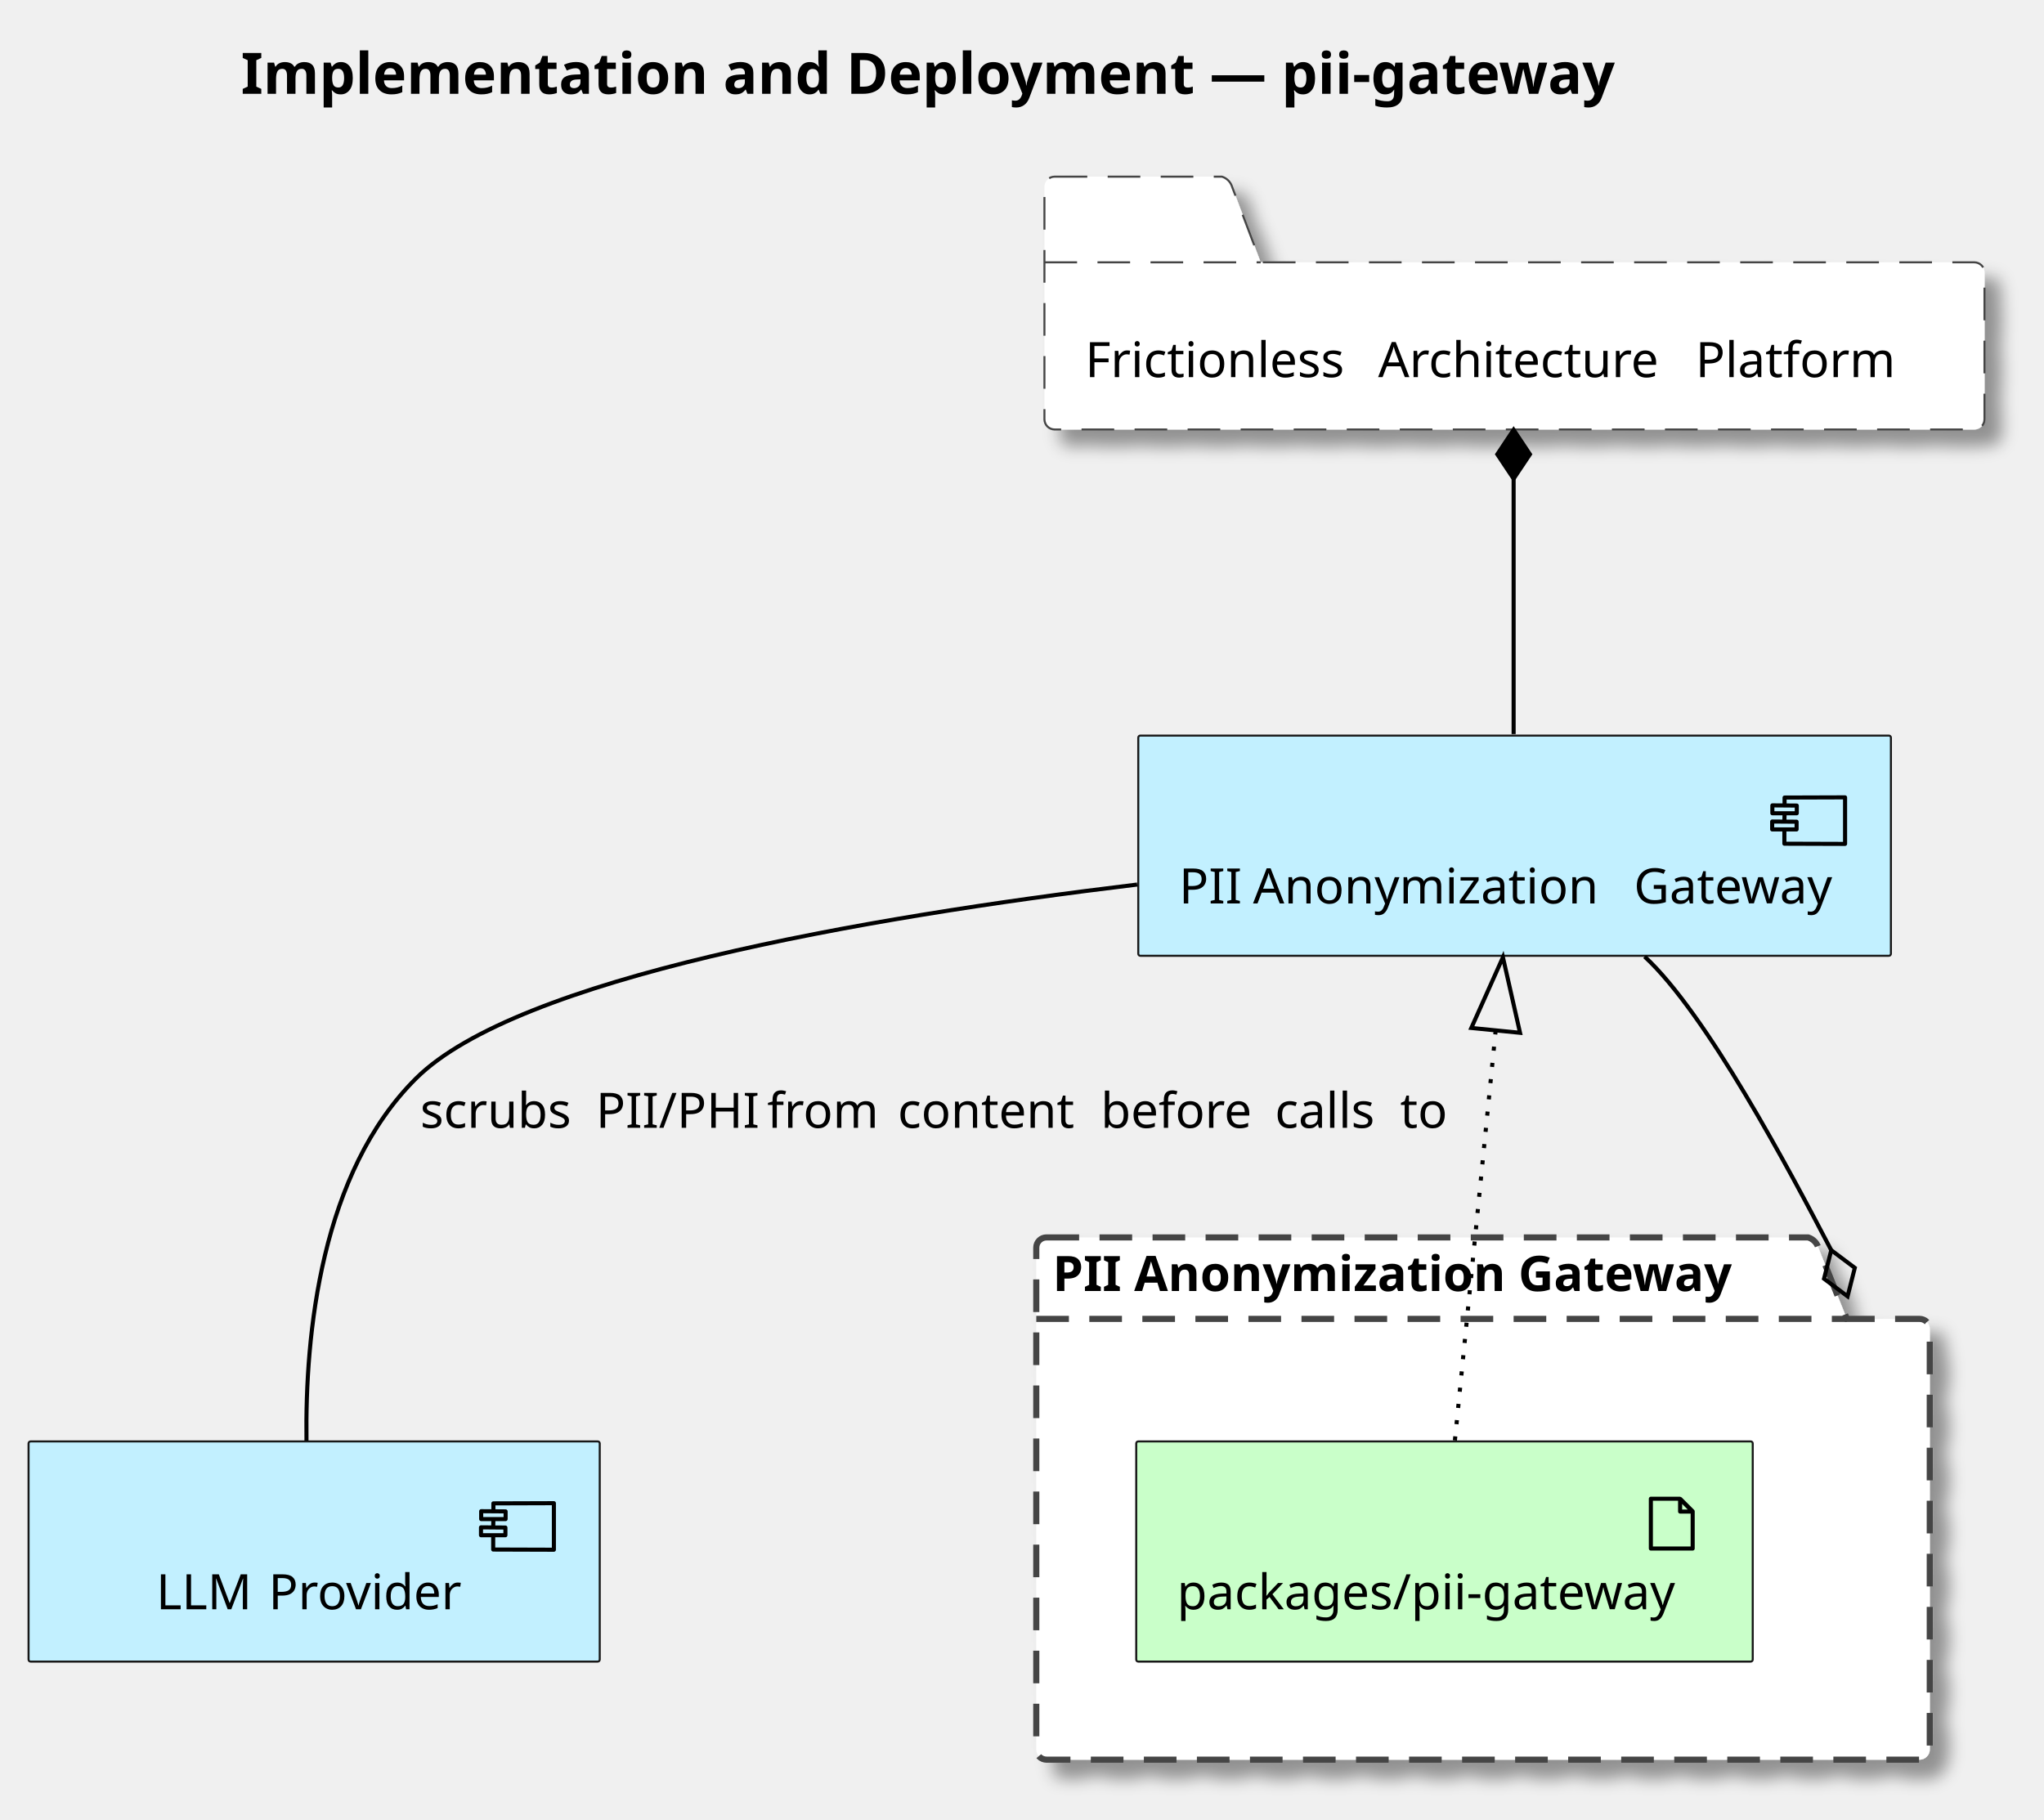
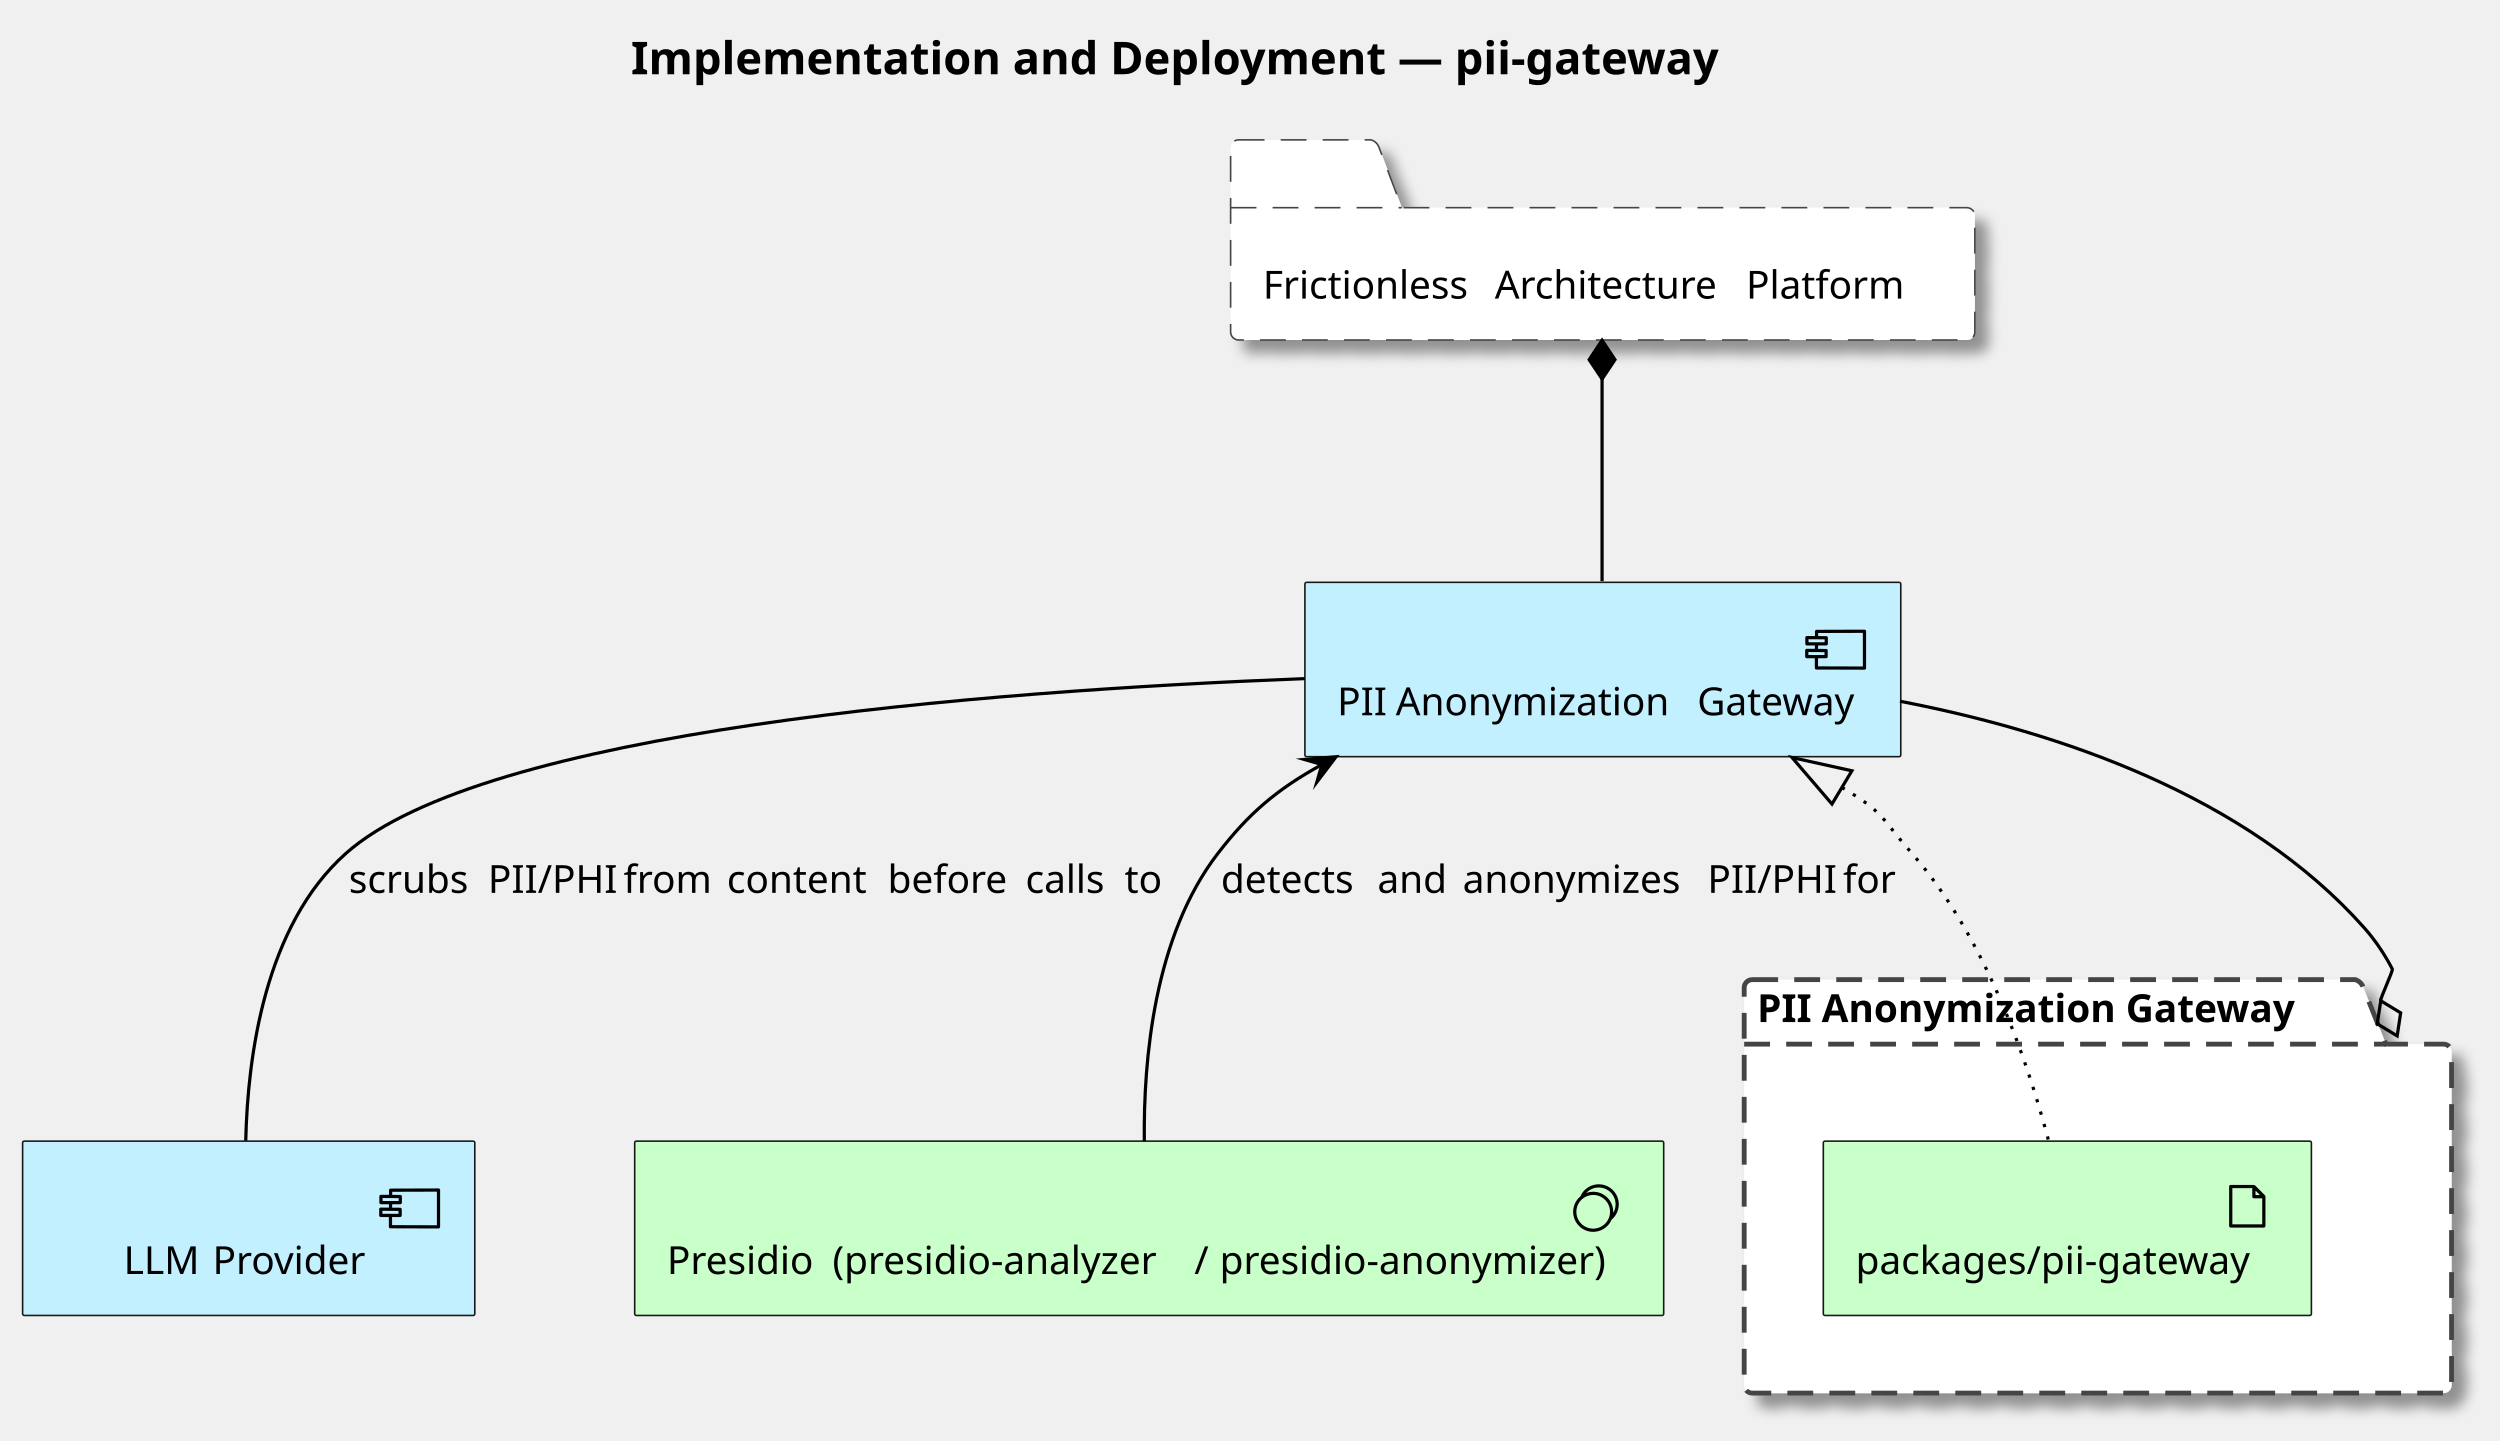
- <svg xmlns="http://www.w3.org/2000/svg" version="1.1" data-diagram-type="DESCRIPTION" style="width:501px;height:446px;background:#FFFFFF;" width="501px" height="446px" viewBox="0 0 501 446" zoomAndPan="magnify" preserveAspectRatio="none" contentStyleType="text/css">
+ <svg xmlns="http://www.w3.org/2000/svg" version="1.1" data-diagram-type="DESCRIPTION" style="width:774px;height:446px;background:#FFFFFF;" width="774px" height="446px" viewBox="0 0 774 446" zoomAndPan="magnify" preserveAspectRatio="none" contentStyleType="text/css">
  <defs>
-     <filter id="fgpk1jhtywiei" x="-1" y="-1" width="300%" height="300%">
+     <filter id="fxv4dgx8paxla" x="-1" y="-1" width="300%" height="300%">
      <feGaussianBlur result="blurOut" stdDeviation="2" />
      <feColorMatrix type="matrix" in="blurOut" result="blurOut2" values="0 0 0 0 0 0 0 0 0 0 0 0 0 0 0 0 0 0 .4 0" />
      <feOffset result="blurOut3" in="blurOut2" dx="4" dy="4" />
      <feBlend in="SourceGraphic" in2="blurOut3" mode="normal" />
    </filter>
  </defs>
  <g font-family="sans-serif" lengthAdjust="spacing">
    <g class="title" data-source-line="4">
-       <text x="59.044" y="22.995" fill="#000" font-size="14" textLength="376.325" font-weight="700">Implementation and Deployment — pii-gateway</text>
+       <text x="195.337" y="22.995" fill="#000" font-size="14" textLength="376.325" font-weight="700">Implementation and Deployment — pii-gateway</text>
    </g>
-     <g class="cluster" data-qualified-name="e_id0305c87937d55f" id="ent0004" data-source-line="340">
-       <path d="M256.5,303.297 L443.184,303.297 A3.75,3.75 0 0 1 445.684,305.797 L452.684,323.266 L470.5,323.266 A2.5,2.5 0 0 1 473,325.766 L473,428.797 A2.5,2.5 0 0 1 470.5,431.297 L256.5,431.297 A2.5,2.5 0 0 1 254,428.797 L254,305.797 A2.5,2.5 0 0 1 256.5,303.297" style="stroke:#444;stroke-width:1.5;stroke-dasharray:8,5;" fill="#FFF" filter="url(#fgpk1jhtywiei)" />
-       <line x1="254" y1="323.266" x2="452.684" y2="323.266" style="stroke:#444;stroke-width:1.5;stroke-dasharray:8,5;" />
-       <text x="258" y="316.436" fill="#000" font-size="12" textLength="185.684" font-weight="700" font-family="Verdana">PII Anonymization Gateway</text>
+     <g class="cluster" data-qualified-name="e_id0305c87937d55f" id="ent0005" data-source-line="340">
+       <path d="M542.5,303.297 L729.184,303.297 A3.75,3.75 0 0 1 731.684,305.797 L738.684,323.266 L756.5,323.266 A2.5,2.5 0 0 1 759,325.766 L759,428.797 A2.5,2.5 0 0 1 756.5,431.297 L542.5,431.297 A2.5,2.5 0 0 1 540,428.797 L540,305.797 A2.5,2.5 0 0 1 542.5,303.297" style="stroke:#444;stroke-width:1.5;stroke-dasharray:8,5;" fill="#FFF" filter="url(#fxv4dgx8paxla)" />
+       <line x1="540" y1="323.266" x2="738.684" y2="323.266" style="stroke:#444;stroke-width:1.5;stroke-dasharray:8,5;" />
+       <text x="544" y="316.436" fill="#000" font-size="12" textLength="185.684" font-weight="700" font-family="Verdana">PII Anonymization Gateway</text>
    </g>
-     <g class="entity" data-qualified-name="e_id0305c87937d55f.e_id8b34f5f03beb50" id="ent0005" data-source-line="247">
-       <rect x="278.5" y="353.297" width="151.109" height="53.969" fill="#C9FFC9" style="stroke:#181818;stroke-width:0.5;" rx="0.5" ry="0.5" />
-       <path d="M404.639,366.847 A0.5,0.5 0 0 0 404.139,367.347 L404.139,379.556 A0.5,0.5 0 0 0 404.639,380.056 L414.887,380.056 A0.5,0.5 0 0 0 415.387,379.556 L415.387,370.429 A0.5,0.5 0 0 0 415.241,370.076 L412.161,366.994 A0.5,0.5 0 0 0 412.034,366.968 A0.5,0.5 0 0 0 411.741,366.847 M405.139,367.847 L411.307,367.847 L411.307,370.496 A0.5,0.5 0 0 0 411.807,370.995 L414.387,370.995 L414.387,379.056 L405.139,379.056 M412.307,368.62 L413.68,369.996 L412.307,369.996" fill="#000" />
-       <text x="288.5" y="394.436" fill="#000" font-size="12" textLength="131.109" font-family="Verdana">packages/pii-gateway</text>
+     <g class="entity" data-qualified-name="e_id0305c87937d55f.e_id8b34f5f03beb50" id="ent0006" data-source-line="247">
+       <rect x="564.5" y="353.297" width="151.109" height="53.969" fill="#C9FFC9" style="stroke:#181818;stroke-width:0.5;" rx="0.5" ry="0.5" />
+       <path d="M690.639,366.847 A0.5,0.5 0 0 0 690.139,367.347 L690.139,379.556 A0.5,0.5 0 0 0 690.639,380.056 L700.887,380.056 A0.5,0.5 0 0 0 701.387,379.556 L701.387,370.429 A0.5,0.5 0 0 0 701.241,370.076 L698.161,366.994 A0.5,0.5 0 0 0 698.034,366.968 A0.5,0.5 0 0 0 697.741,366.847 M691.139,367.847 L697.307,367.847 L697.307,370.496 A0.5,0.5 0 0 0 697.807,370.995 L700.387,370.995 L700.387,379.056 L691.139,379.056 M698.307,368.62 L699.68,369.996 L698.307,369.996" fill="#000" />
+       <text x="574.5" y="394.436" fill="#000" font-size="12" textLength="131.109" font-family="Verdana">packages/pii-gateway</text>
    </g>
    <g class="entity" data-qualified-name="e_id54dd4701dbf151" id="ent0001" data-source-line="340">
-       <path d="M258.5,43.297 L299.5,43.297 A3.75,3.75 0 0 1 302,45.797 L309,64.297 L483.914,64.297 A2.5,2.5 0 0 1 486.414,66.797 L486.414,102.766 A2.5,2.5 0 0 1 483.914,105.266 L258.5,105.266 A2.5,2.5 0 0 1 256,102.766 L256,45.797 A2.5,2.5 0 0 1 258.5,43.297" style="stroke:#444;stroke-width:0.5;stroke-dasharray:8,5;" fill="#FFF" filter="url(#fgpk1jhtywiei)" />
-       <line x1="256" y1="64.297" x2="309" y2="64.297" style="stroke:#444;stroke-width:0.5;stroke-dasharray:8,5;" />
-       <text x="266" y="92.436" fill="#000" font-size="12" textLength="67.975" font-family="Verdana">Frictionless</text>
-       <text x="333.975" y="92.436" fill="#000" font-size="12" font-family="Verdana"> </text>
-       <text x="337.789" y="92.436" fill="#000" font-size="12" textLength="73.992" font-family="Verdana">Architecture</text>
-       <text x="411.781" y="92.436" fill="#000" font-size="12" font-family="Verdana"> </text>
-       <text x="415.596" y="92.436" fill="#000" font-size="12" textLength="50.818" font-family="Verdana">Platform</text>
+       <path d="M383.5,43.297 L424.5,43.297 A3.75,3.75 0 0 1 427,45.797 L434,64.297 L608.914,64.297 A2.5,2.5 0 0 1 611.414,66.797 L611.414,102.766 A2.5,2.5 0 0 1 608.914,105.266 L383.5,105.266 A2.5,2.5 0 0 1 381,102.766 L381,45.797 A2.5,2.5 0 0 1 383.5,43.297" style="stroke:#444;stroke-width:0.5;stroke-dasharray:8,5;" fill="#FFF" filter="url(#fxv4dgx8paxla)" />
+       <line x1="381" y1="64.297" x2="434" y2="64.297" style="stroke:#444;stroke-width:0.5;stroke-dasharray:8,5;" />
+       <text x="391" y="92.436" fill="#000" font-size="12" textLength="67.975" font-family="Verdana">Frictionless</text>
+       <text x="458.975" y="92.436" fill="#000" font-size="12" font-family="Verdana"> </text>
+       <text x="462.789" y="92.436" fill="#000" font-size="12" textLength="73.992" font-family="Verdana">Architecture</text>
+       <text x="536.781" y="92.436" fill="#000" font-size="12" font-family="Verdana"> </text>
+       <text x="540.596" y="92.436" fill="#000" font-size="12" textLength="50.818" font-family="Verdana">Platform</text>
    </g>
    <g class="entity" data-qualified-name="e_idc7fc80ba220752" id="ent0002" data-source-line="167">
-       <rect x="279" y="180.297" width="184.479" height="53.969" fill="#C2F0FF" style="stroke:#181818;stroke-width:0.5;" rx="0.5" ry="0.5" />
-       <path d="M452.239,194.936 L437.413,194.983 A0.5,0.5 0 0 0 436.913,195.483 L436.913,196.92 L434.425,196.901 A0.5,0.5 0 0 0 433.92,197.401 L433.92,199.336 A0.5,0.5 0 0 0 434.42,199.836 L436.901,199.836 L436.877,200.879 L434.378,200.859 A0.5,0.5 0 0 0 433.874,201.36 L433.874,203.295 A0.5,0.5 0 0 0 434.373,203.795 L436.866,203.795 L436.866,206.797 A0.5,0.5 0 0 0 437.366,207.297 L452.239,207.344 A0.5,0.5 0 0 0 452.741,206.844 L452.741,195.436 A0.5,0.5 0 0 0 452.239,194.936 M451.74,195.938 L451.74,206.342 L437.865,206.299 L437.865,203.795 L440.36,203.795 A0.5,0.5 0 0 0 440.859,203.295 L440.859,201.407 A0.5,0.5 0 0 0 440.363,200.907 L437.877,200.887 L437.901,199.836 L440.406,199.836 A0.5,0.5 0 0 0 440.906,199.336 L440.906,197.447 A0.5,0.5 0 0 0 440.41,196.948 L437.912,196.928 L437.912,195.981 M434.92,197.905 L439.907,197.943 L439.907,198.836 L434.92,198.836 M434.873,201.864 L439.86,201.903 L439.86,202.795 L434.873,202.795" fill="#000" />
-       <text x="289" y="221.436" fill="#000" font-size="12" textLength="14.314" font-family="Verdana">PII</text>
-       <text x="303.314" y="221.436" fill="#000" font-size="12" font-family="Verdana"> </text>
-       <text x="307.129" y="221.436" fill="#000" font-size="12" textLength="89.525" font-family="Verdana">Anonymization</text>
-       <text x="396.654" y="221.436" fill="#000" font-size="12" font-family="Verdana"> </text>
-       <text x="400.469" y="221.436" fill="#000" font-size="12" textLength="53.01" font-family="Verdana">Gateway</text>
+       <rect x="404" y="180.297" width="184.479" height="53.969" fill="#C2F0FF" style="stroke:#181818;stroke-width:0.5;" rx="0.5" ry="0.5" />
+       <path d="M577.239,194.936 L562.413,194.983 A0.5,0.5 0 0 0 561.913,195.483 L561.913,196.92 L559.425,196.901 A0.5,0.5 0 0 0 558.92,197.401 L558.92,199.336 A0.5,0.5 0 0 0 559.42,199.836 L561.901,199.836 L561.877,200.879 L559.378,200.859 A0.5,0.5 0 0 0 558.874,201.36 L558.874,203.295 A0.5,0.5 0 0 0 559.373,203.795 L561.866,203.795 L561.866,206.797 A0.5,0.5 0 0 0 562.366,207.297 L577.239,207.344 A0.5,0.5 0 0 0 577.741,206.844 L577.741,195.436 A0.5,0.5 0 0 0 577.239,194.936 M576.74,195.938 L576.74,206.342 L562.865,206.299 L562.865,203.795 L565.36,203.795 A0.5,0.5 0 0 0 565.859,203.295 L565.859,201.407 A0.5,0.5 0 0 0 565.363,200.907 L562.877,200.887 L562.901,199.836 L565.406,199.836 A0.5,0.5 0 0 0 565.906,199.336 L565.906,197.447 A0.5,0.5 0 0 0 565.41,196.948 L562.912,196.928 L562.912,195.981 M559.92,197.905 L564.907,197.943 L564.907,198.836 L559.92,198.836 M559.873,201.864 L564.86,201.903 L564.86,202.795 L559.873,202.795" fill="#000" />
+       <text x="414" y="221.436" fill="#000" font-size="12" textLength="14.314" font-family="Verdana">PII</text>
+       <text x="428.314" y="221.436" fill="#000" font-size="12" font-family="Verdana"> </text>
+       <text x="432.129" y="221.436" fill="#000" font-size="12" textLength="89.525" font-family="Verdana">Anonymization</text>
+       <text x="521.654" y="221.436" fill="#000" font-size="12" font-family="Verdana"> </text>
+       <text x="525.469" y="221.436" fill="#000" font-size="12" textLength="53.01" font-family="Verdana">Gateway</text>
    </g>
    <g class="entity" data-qualified-name="e_id2610ae0cc2cc50" id="ent0003" data-source-line="167">
      <rect x="7" y="353.297" width="140" height="53.969" fill="#C2F0FF" style="stroke:#181818;stroke-width:0.5;" rx="0.5" ry="0.5" />
      <path d="M135.76,367.936 L120.934,367.983 A0.5,0.5 0 0 0 120.434,368.483 L120.434,369.92 L117.946,369.901 A0.5,0.5 0 0 0 117.442,370.401 L117.442,372.336 A0.5,0.5 0 0 0 117.942,372.836 L120.422,372.836 L120.399,373.879 L117.899,373.859 A0.5,0.5 0 0 0 117.395,374.36 L117.395,376.295 A0.5,0.5 0 0 0 117.895,376.795 L120.387,376.795 L120.387,379.797 A0.5,0.5 0 0 0 120.888,380.297 L135.761,380.344 A0.5,0.5 0 0 0 136.262,379.844 L136.262,368.436 A0.5,0.5 0 0 0 135.761,367.936 M135.262,368.938 L135.262,379.342 L121.387,379.299 L121.387,376.795 L123.881,376.795 A0.5,0.5 0 0 0 124.381,376.295 L124.381,374.407 A0.5,0.5 0 0 0 123.885,373.907 L121.399,373.887 L121.422,372.836 L123.928,372.836 A0.5,0.5 0 0 0 124.428,372.336 L124.428,370.447 A0.5,0.5 0 0 0 123.932,369.948 L121.434,369.928 L121.434,368.981 M118.442,370.905 L123.428,370.943 L123.428,371.836 L118.442,371.836 M118.395,374.864 L123.381,374.903 L123.381,375.795 L118.395,375.795" fill="#000" />
      <text x="38.29" y="394.436" fill="#000" font-size="12" textLength="23.725" font-family="Verdana">LLM</text>
      <text x="62.015" y="394.436" fill="#000" font-size="12" font-family="Verdana"> </text>
      <text x="65.829" y="394.436" fill="#000" font-size="12" textLength="49.881" font-family="Verdana">Provider</text>
    </g>
-     <g class="link" data-entity-1="ent0001" data-entity-2="ent0002" id="lnk6" data-source-line="349" data-link-type="composition">
-       <path d="M371,117.347 C371,139.857 371,158.367 371,179.927" style="stroke:#000;stroke-width:1;" fill="none" id="e_id54dd4701dbf151-backto-e_idc7fc80ba220752" />
-       <polygon points="371,105.347,367,111.347,371,117.347,375,111.347,371,105.347" fill="#000" style="stroke:#000;stroke-width:1;stroke-linejoin:miter;stroke-miterlimit:10;" />
-       <text x="372" y="147.436" fill="#000" font-size="12" font-family="Verdana"> </text>
+     <g class="entity" data-qualified-name="e_idd46328fd3f165d" id="ent0004" data-source-line="210">
+       <rect x="196.5" y="353.297" width="318.576" height="53.969" fill="#C9FFC9" style="stroke:#181818;stroke-width:0.5;" rx="0.5" ry="0.5" />
+       <path d="M495.066,366.647 C492.541,366.609 490.247,368.106 489.26,370.418 C487.886,371.574 487.02,373.313 487.043,375.245 C487.084,378.664 489.897,381.416 493.316,381.381 C495.848,381.355 498.016,379.808 498.959,377.618 A0.5,0.5 0 0 0 498.97,377.608 C500.952,375.94 501.691,373.212 500.822,370.772 C499.953,368.332 497.656,366.686 495.066,366.647 M495.051,367.647 C497.226,367.68 499.149,369.058 499.879,371.108 C500.409,372.597 500.228,374.209 499.451,375.517 C499.458,375.385 499.462,375.252 499.46,375.118 C499.431,371.698 496.628,368.938 493.209,368.961 A0.5,0.5 0 0 0 493.189,368.969 A0.5,0.5 0 0 0 493.167,368.961 C492.453,368.971 491.768,369.102 491.131,369.334 C492.117,368.259 493.532,367.624 495.05,367.647 M493.199,369.954 A0.5,0.5 0 0 0 493.217,369.962 C496.096,369.942 498.436,372.248 498.461,375.128 C498.485,378.007 496.184,380.352 493.304,380.382 C490.425,380.411 488.077,378.113 488.043,375.233 C488.024,373.645 488.713,372.217 489.818,371.249 A0.5,0.5 0 0 0 490.083,371.031 C490.942,370.374 492.014,369.978 493.181,369.962 A0.5,0.5 0 0 0 493.199,369.954" fill="#000" />
+       <text x="206.5" y="394.436" fill="#000" font-size="12" textLength="47.432" font-family="Verdana">Presidio</text>
+       <text x="253.932" y="394.436" fill="#000" font-size="12" font-family="Verdana"> </text>
+       <text x="257.746" y="394.436" fill="#000" font-size="12" textLength="108.188" font-family="Verdana">(presidio-analyzer</text>
+       <text x="365.934" y="394.436" fill="#000" font-size="12" font-family="Verdana"> </text>
+       <text x="369.748" y="394.436" fill="#000" font-size="12" font-family="Verdana">/</text>
+       <text x="373.791" y="394.436" fill="#000" font-size="12" font-family="Verdana"> </text>
+       <text x="377.605" y="394.436" fill="#000" font-size="12" textLength="127.471" font-family="Verdana">presidio-anonymizer)</text>
    </g>
-     <g class="link" data-entity-1="ent0002" data-entity-2="ent0003" id="lnk7" data-source-line="349" data-link-type="association">
-       <path d="M278.73,216.807 C211.04,224.967 126.77,239.737 102,264.297 C78.64,287.457 74.77,326.967 75.12,353.107" style="stroke:#000;stroke-width:1;" fill="none" id="e_idc7fc80ba220752-e_id2610ae0cc2cc50" />
-       <text x="103" y="276.436" fill="#000" font-size="12" textLength="39.258" font-family="Verdana">scrubs</text>
-       <text x="142.258" y="276.436" fill="#000" font-size="12" font-family="Verdana"> </text>
-       <text x="146.072" y="276.436" fill="#000" font-size="12" textLength="38.156" font-family="Verdana">PII/PHI</text>
-       <text x="184.229" y="276.436" fill="#000" font-size="12" font-family="Verdana"> </text>
-       <text x="188.043" y="276.436" fill="#000" font-size="12" textLength="28.189" font-family="Verdana">from</text>
-       <text x="216.232" y="276.436" fill="#000" font-size="12" font-family="Verdana"> </text>
-       <text x="220.047" y="276.436" fill="#000" font-size="12" textLength="45.943" font-family="Verdana">content</text>
-       <text x="265.99" y="276.436" fill="#000" font-size="12" font-family="Verdana"> </text>
-       <text x="269.805" y="276.436" fill="#000" font-size="12" textLength="38.883" font-family="Verdana">before</text>
-       <text x="308.688" y="276.436" fill="#000" font-size="12" font-family="Verdana"> </text>
-       <text x="312.502" y="276.436" fill="#000" font-size="12" textLength="26.871" font-family="Verdana">calls</text>
-       <text x="339.373" y="276.436" fill="#000" font-size="12" font-family="Verdana"> </text>
-       <text x="343.188" y="276.436" fill="#000" font-size="12" textLength="12.047" font-family="Verdana">to</text>
+     <g class="link" data-entity-1="ent0001" data-entity-2="ent0002" id="lnk7" data-source-line="349" data-link-type="composition">
+       <path d="M496,117.347 C496,139.857 496,158.367 496,179.927" style="stroke:#000;stroke-width:1;" fill="none" id="e_id54dd4701dbf151-backto-e_idc7fc80ba220752" />
+       <polygon points="496,105.347,492,111.347,496,117.347,500,111.347,496,105.347" fill="#000" style="stroke:#000;stroke-width:1;stroke-linejoin:miter;stroke-miterlimit:10;" />
+       <text x="497" y="147.436" fill="#000" font-size="12" font-family="Verdana"> </text>
    </g>
-     <g class="link" data-entity-1="ent0002" data-entity-2="ent0005" id="lnk9" data-source-line="349" data-link-type="extension">
-       <path d="M366.602,252.549 C363.402,284.779 359.79,321.087 356.59,353.207" style="stroke:#000;stroke-width:1;stroke-dasharray:1,3;" fill="none" id="e_idc7fc80ba220752-backto-e_id8b34f5f03beb50" />
-       <polygon points="368.38,234.637,360.631,251.956,372.572,253.142,368.38,234.637" fill="none" style="stroke:#000;stroke-width:1;stroke-linejoin:miter;stroke-miterlimit:10;" />
-       <text x="366" y="276.436" fill="#000" font-size="12" font-family="Verdana"> </text>
+     <g class="link" data-entity-1="ent0002" data-entity-2="ent0003" id="lnk8" data-source-line="349" data-link-type="association">
+       <path d="M403.95,210.097 C302.99,213.997 149.61,226.217 107,264.297 C82.08,286.567 76.68,326.707 76.08,353.177" style="stroke:#000;stroke-width:1;" fill="none" id="e_idc7fc80ba220752-e_id2610ae0cc2cc50" />
+       <text x="108" y="276.436" fill="#000" font-size="12" textLength="39.258" font-family="Verdana">scrubs</text>
+       <text x="147.258" y="276.436" fill="#000" font-size="12" font-family="Verdana"> </text>
+       <text x="151.072" y="276.436" fill="#000" font-size="12" textLength="38.156" font-family="Verdana">PII/PHI</text>
+       <text x="189.229" y="276.436" fill="#000" font-size="12" font-family="Verdana"> </text>
+       <text x="193.043" y="276.436" fill="#000" font-size="12" textLength="28.189" font-family="Verdana">from</text>
+       <text x="221.232" y="276.436" fill="#000" font-size="12" font-family="Verdana"> </text>
+       <text x="225.047" y="276.436" fill="#000" font-size="12" textLength="45.943" font-family="Verdana">content</text>
+       <text x="270.99" y="276.436" fill="#000" font-size="12" font-family="Verdana"> </text>
+       <text x="274.805" y="276.436" fill="#000" font-size="12" textLength="38.883" font-family="Verdana">before</text>
+       <text x="313.688" y="276.436" fill="#000" font-size="12" font-family="Verdana"> </text>
+       <text x="317.502" y="276.436" fill="#000" font-size="12" textLength="26.871" font-family="Verdana">calls</text>
+       <text x="344.373" y="276.436" fill="#000" font-size="12" font-family="Verdana"> </text>
+       <text x="348.188" y="276.436" fill="#000" font-size="12" textLength="12.047" font-family="Verdana">to</text>
    </g>
-     <g class="link" data-entity-1="ent0004" data-entity-2="ent0002" id="lnk10" data-source-line="349" data-link-type="aggregation">
-       <path d="M448.855,306.433 C438.345,286.323 418.35,248.567 403.11,234.467" style="stroke:#000;stroke-width:1;" fill="none" id="e_id0305c87937d55f-backto-e_idc7fc80ba220752" />
-       <polygon points="452.857,317.746,454.627,310.755,448.855,306.433,447.085,313.423,452.857,317.746" fill="none" style="stroke:#000;stroke-width:1;stroke-linejoin:miter;stroke-miterlimit:10;" />
-       <text x="441" y="276.436" fill="#000" font-size="12" font-family="Verdana"> </text>
+     <g class="link" data-entity-1="ent0002" data-entity-2="ent0006" id="lnk10" data-source-line="349" data-link-type="extension">
+       <path d="M570.262,243.786 C583.752,251.866 581.71,252.537 592,264.297 C614.52,290.017 627.52,327.797 634.18,352.947" style="stroke:#000;stroke-width:1;stroke-dasharray:1,3;" fill="none" id="e_idc7fc80ba220752-backto-e_id8b34f5f03beb50" />
+       <polygon points="554.82,234.537,567.179,248.933,573.345,238.639,554.82,234.537" fill="none" style="stroke:#000;stroke-width:1;stroke-linejoin:miter;stroke-miterlimit:10;" />
+       <text x="603" y="276.436" fill="#000" font-size="12" font-family="Verdana"> </text>
+     </g>
+     <g class="link" data-entity-1="ent0002" data-entity-2="ent0004" id="lnk12" data-source-line="349" data-link-type="dependency">
+       <path d="M409.27,236.708 C395.3,244.398 386.61,251.807 377,264.297 C357.32,289.877 353.99,328.037 354.28,353.297" style="stroke:#000;stroke-width:1;" fill="none" id="e_idc7fc80ba220752-backto-e_idd46328fd3f165d" />
+       <polygon points="413.65,234.297,403.837,235.133,409.27,236.708,407.695,242.141,413.65,234.297" fill="#000" style="stroke:#000;stroke-width:1;stroke-linejoin:miter;stroke-miterlimit:10;" />
+       <text x="378" y="276.436" fill="#000" font-size="12" textLength="44.643" font-family="Verdana">detects</text>
+       <text x="422.643" y="276.436" fill="#000" font-size="12" font-family="Verdana"> </text>
+       <text x="426.457" y="276.436" fill="#000" font-size="12" textLength="22.576" font-family="Verdana">and</text>
+       <text x="449.033" y="276.436" fill="#000" font-size="12" font-family="Verdana"> </text>
+       <text x="452.848" y="276.436" fill="#000" font-size="12" textLength="71.965" font-family="Verdana">anonymizes</text>
+       <text x="524.813" y="276.436" fill="#000" font-size="12" font-family="Verdana"> </text>
+       <text x="528.627" y="276.436" fill="#000" font-size="12" textLength="38.156" font-family="Verdana">PII/PHI</text>
+       <text x="566.783" y="276.436" fill="#000" font-size="12" font-family="Verdana"> </text>
+       <text x="570.598" y="276.436" fill="#000" font-size="12" textLength="16.5" font-family="Verdana">for</text>
+     </g>
+     <g class="link" data-entity-1="ent0005" data-entity-2="ent0002" id="lnk13" data-source-line="349" data-link-type="aggregation">
+       <path d="M737.078,309.844 C736.793,309.264 740.958,300.569 740.659,299.998 C738.268,295.429 735.41,291.139 732,287.297 C695.73,246.417 637.68,226.647 588.23,217.107" style="stroke:#000;stroke-width:1;" fill="none" id="e_id0305c87937d55f-backto-e_idc7fc80ba220752" />
+       <polygon points="742.162,320.713,743.243,313.584,737.078,309.844,735.997,316.973,742.162,320.713" fill="none" style="stroke:#000;stroke-width:1;stroke-linejoin:miter;stroke-miterlimit:10;" />
+       <text x="723" y="276.436" fill="#000" font-size="12" font-family="Verdana"> </text>
    </g>
  </g>
</svg>
